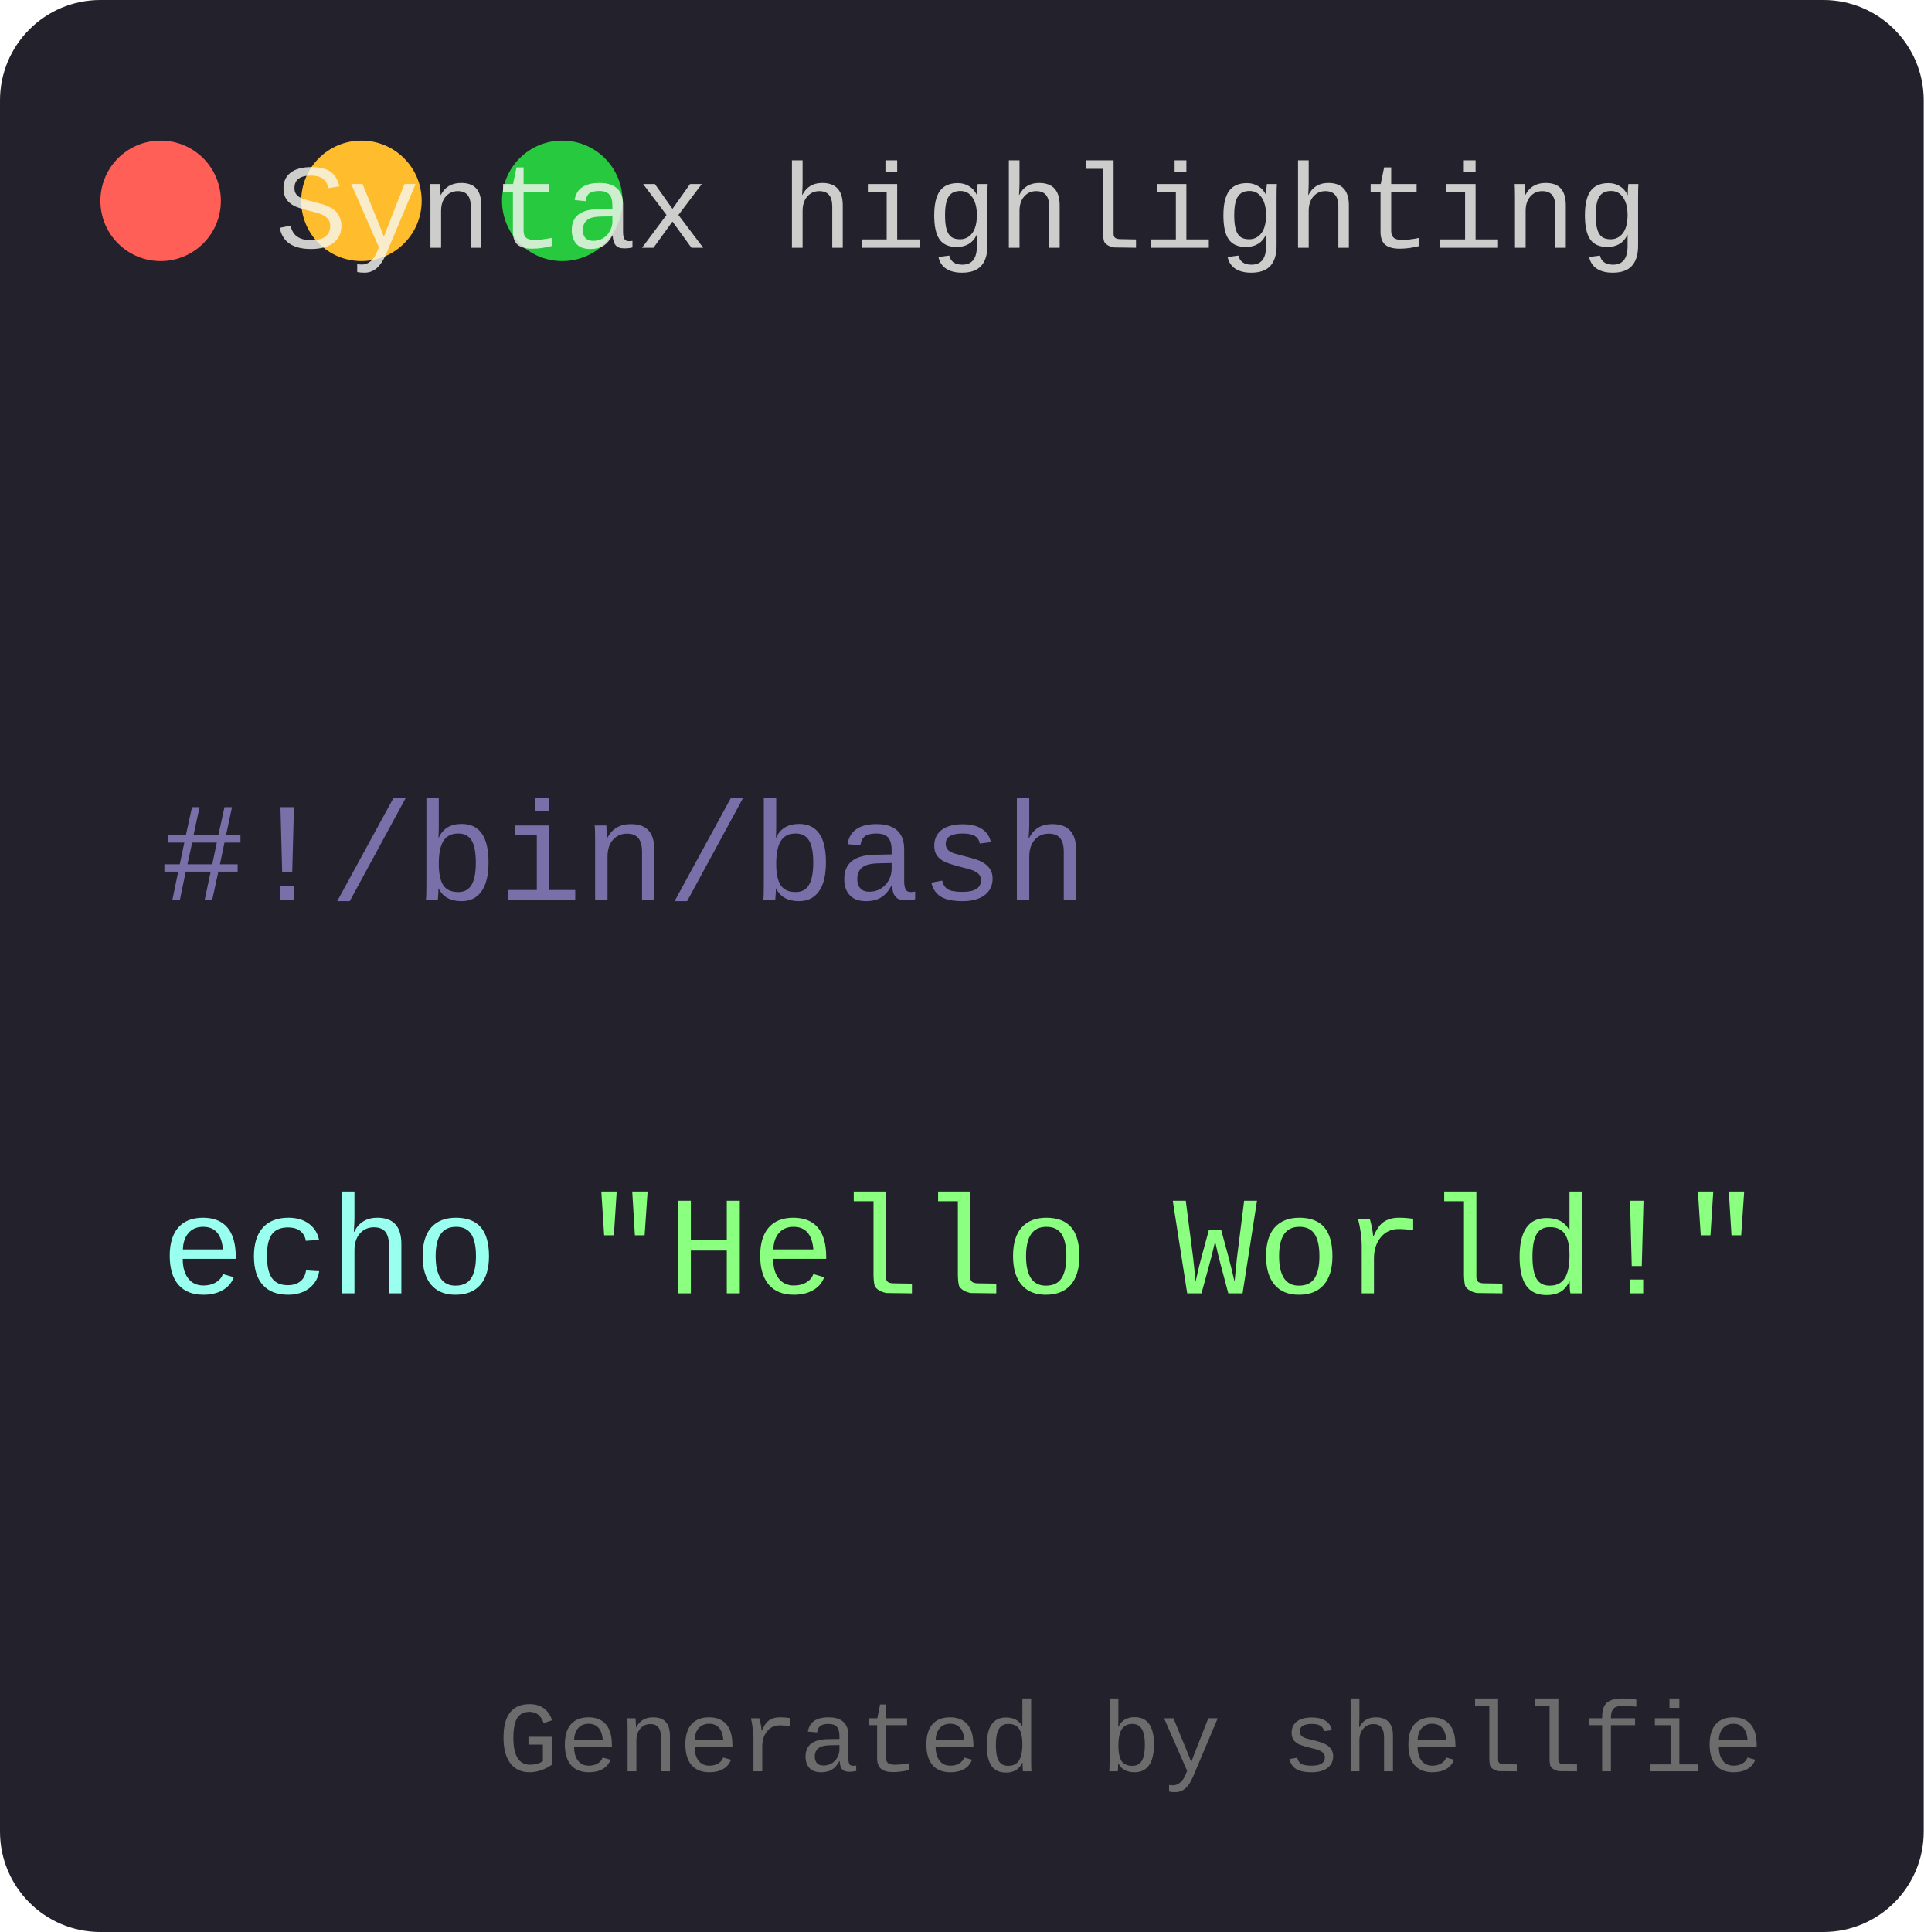
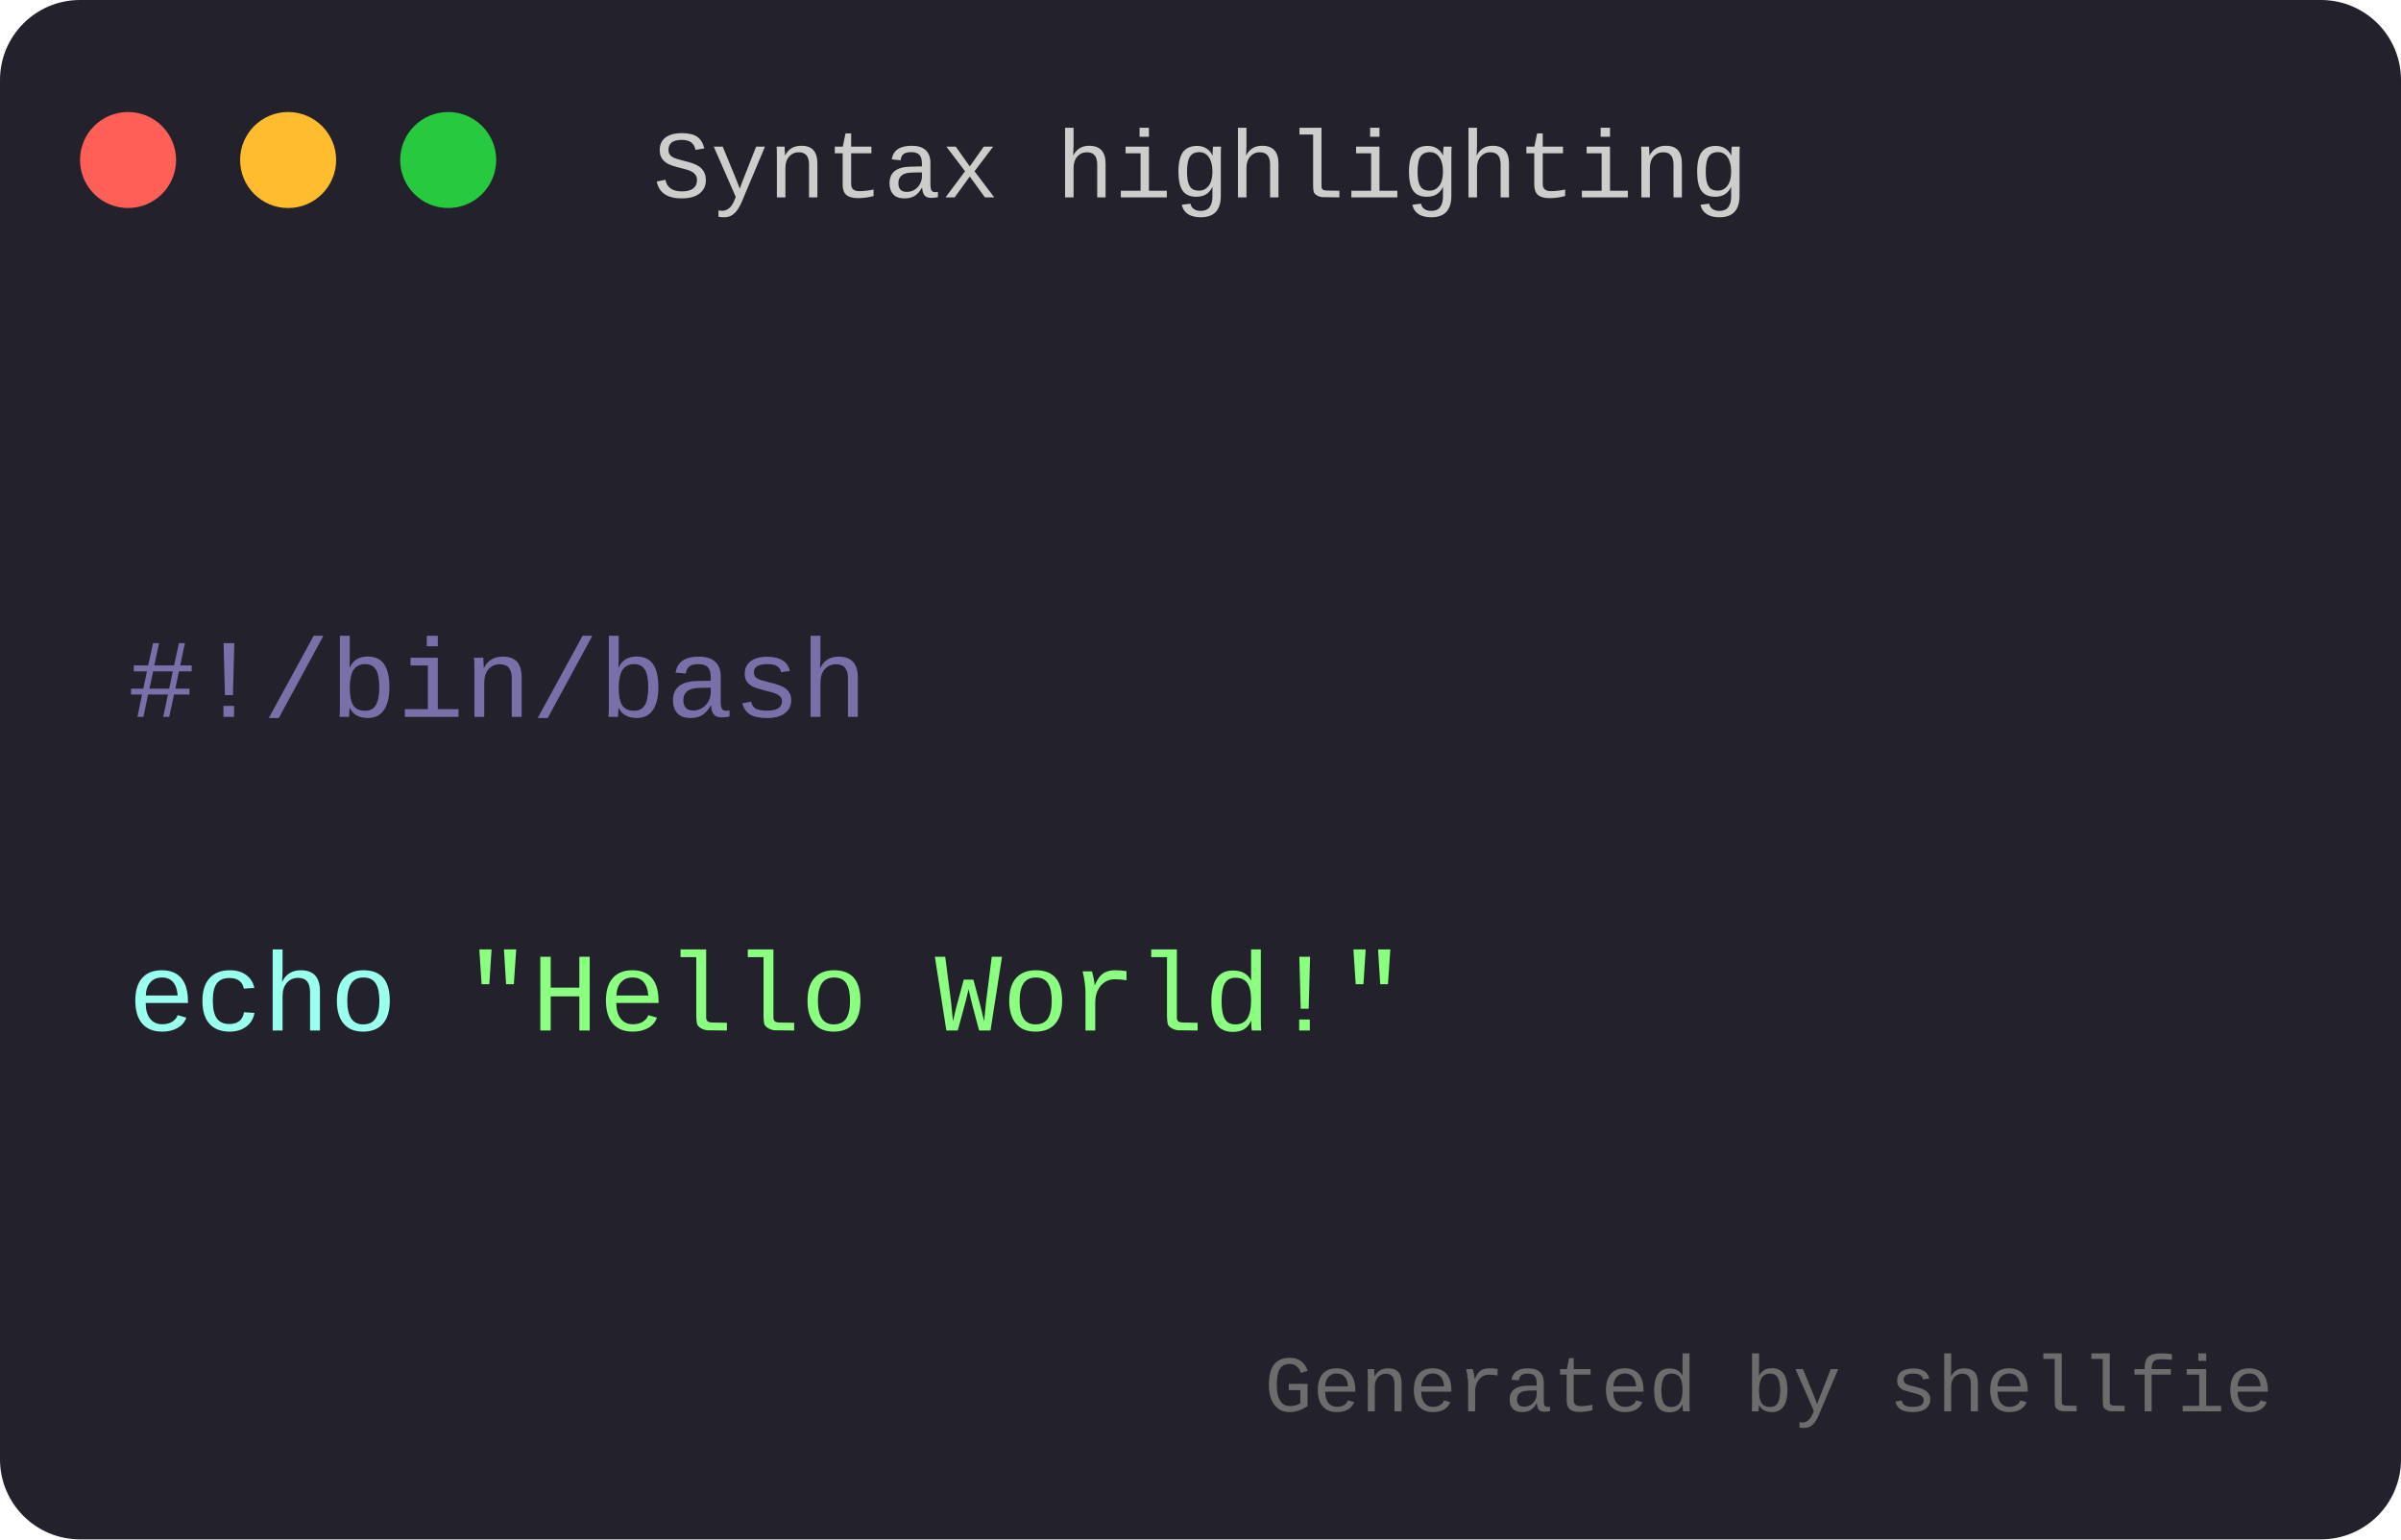
- <svg xmlns="http://www.w3.org/2000/svg" viewBox="0 0 191.6 192.4" width="191.6" height="192.4">
-   <rect x="0" y="0" width="191.6" height="192.4" fill="#22212c" rx="10" ry="10" />
+ <svg xmlns="http://www.w3.org/2000/svg" viewBox="0 0 300 192.4" width="300" height="192.4">
+   <rect x="0" y="0" width="300" height="192.4" fill="#22212c" rx="10" ry="10" />
  <g class="title-bar">
    <circle cx="16" cy="20" r="6" fill="#ff5f56" />
    <circle cx="36" cy="20" r="6" fill="#ffbd2e" />
    <circle cx="56" cy="20" r="6" fill="#27c93f" />
-     <text x="95.8" y="24.67" fill="#f8f8f2" font-family="'SF Mono', 'Monaco', 'Menlo', 'Ubuntu Mono', 'Consolas', 'Courier New', monospace" font-size="12" text-anchor="middle" opacity="0.8">Syntax highlighting</text>
+     <text x="150" y="24.67" fill="#f8f8f2" font-family="'SF Mono', 'Monaco', 'Menlo', 'Ubuntu Mono', 'Consolas', 'Courier New', monospace" font-size="12" text-anchor="middle" opacity="0.8">Syntax highlighting</text>
  </g>
  <g class="text">
    <text y="89.6" font-family="'SF Mono', 'Monaco', 'Menlo', 'Ubuntu Mono', 'Consolas', 'Courier New', monospace" font-size="14" xml:space="preserve">
      <tspan x="16" fill="#7970a9">#!/bin/bash</tspan>
    </text>
    <text y="128.8" font-family="'SF Mono', 'Monaco', 'Menlo', 'Ubuntu Mono', 'Consolas', 'Courier New', monospace" font-size="14" xml:space="preserve">
      <tspan x="16" fill="#99ffee">echo</tspan>
      <tspan x="49.6" fill="#f8f8f2"> </tspan>
      <tspan x="58" fill="#8aff80">"Hello World!"</tspan>
    </text>
  </g>
  <text y="176.4" font-family="'SF Mono', 'Monaco', 'Menlo', 'Ubuntu Mono', 'Consolas', 'Courier New', monospace" font-size="10" xml:space="preserve">
-     <tspan x="49.6" fill="#6c6c6c">Generated by shellfie</tspan>
+     <tspan x="158" fill="#6c6c6c">Generated by shellfie</tspan>
  </text>
</svg>
